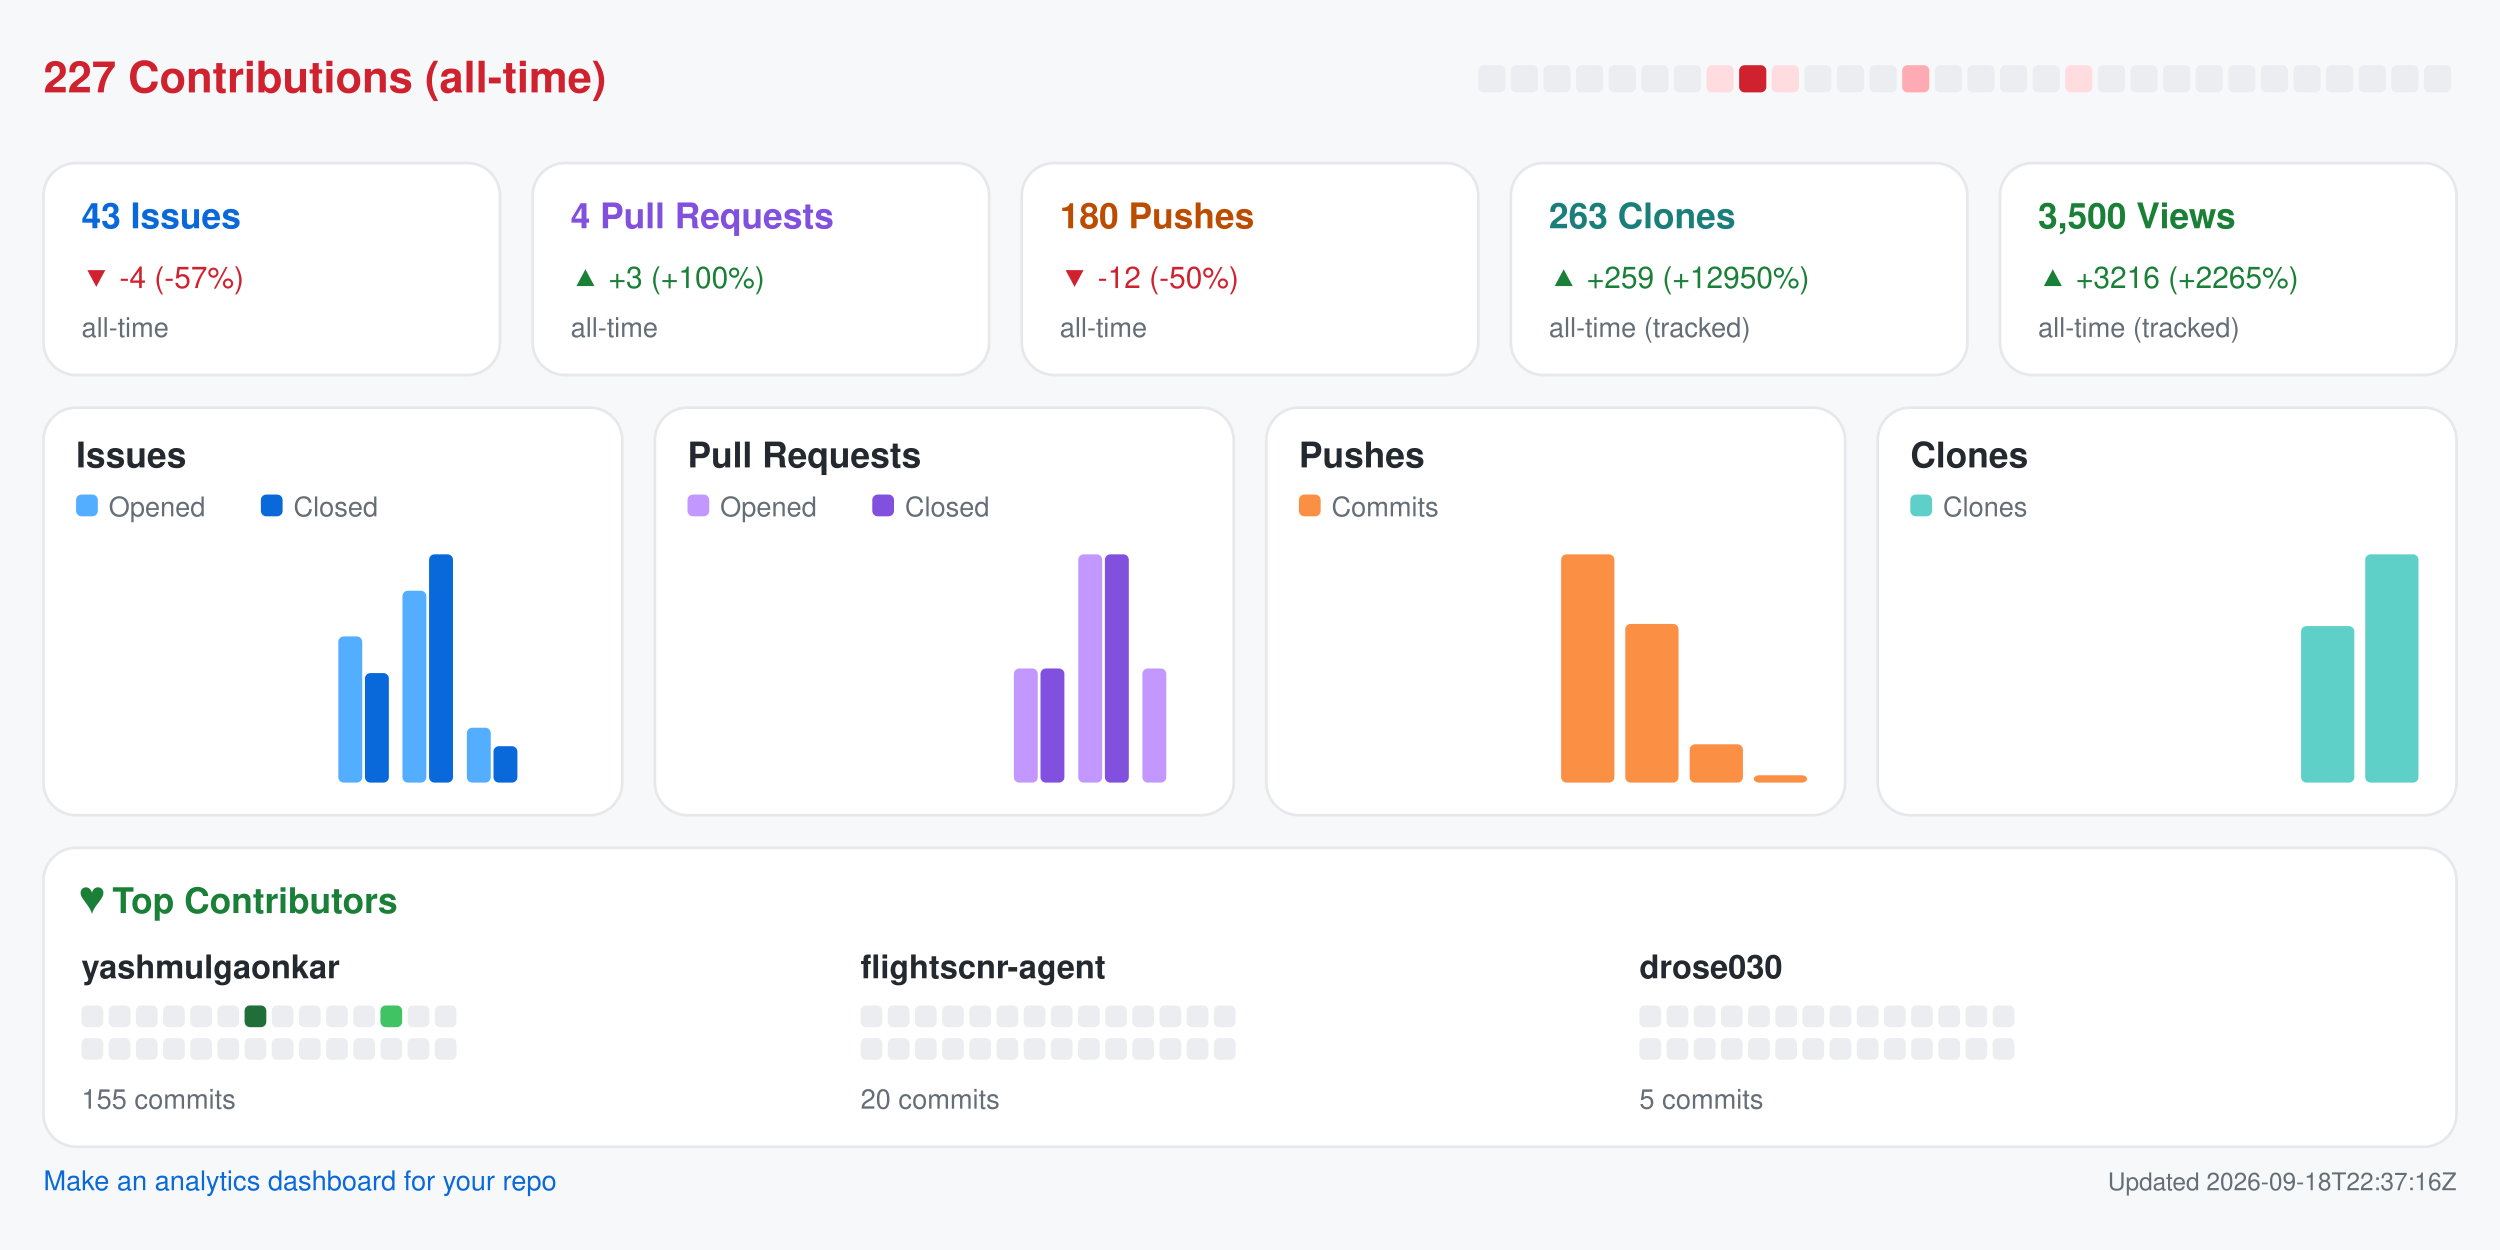
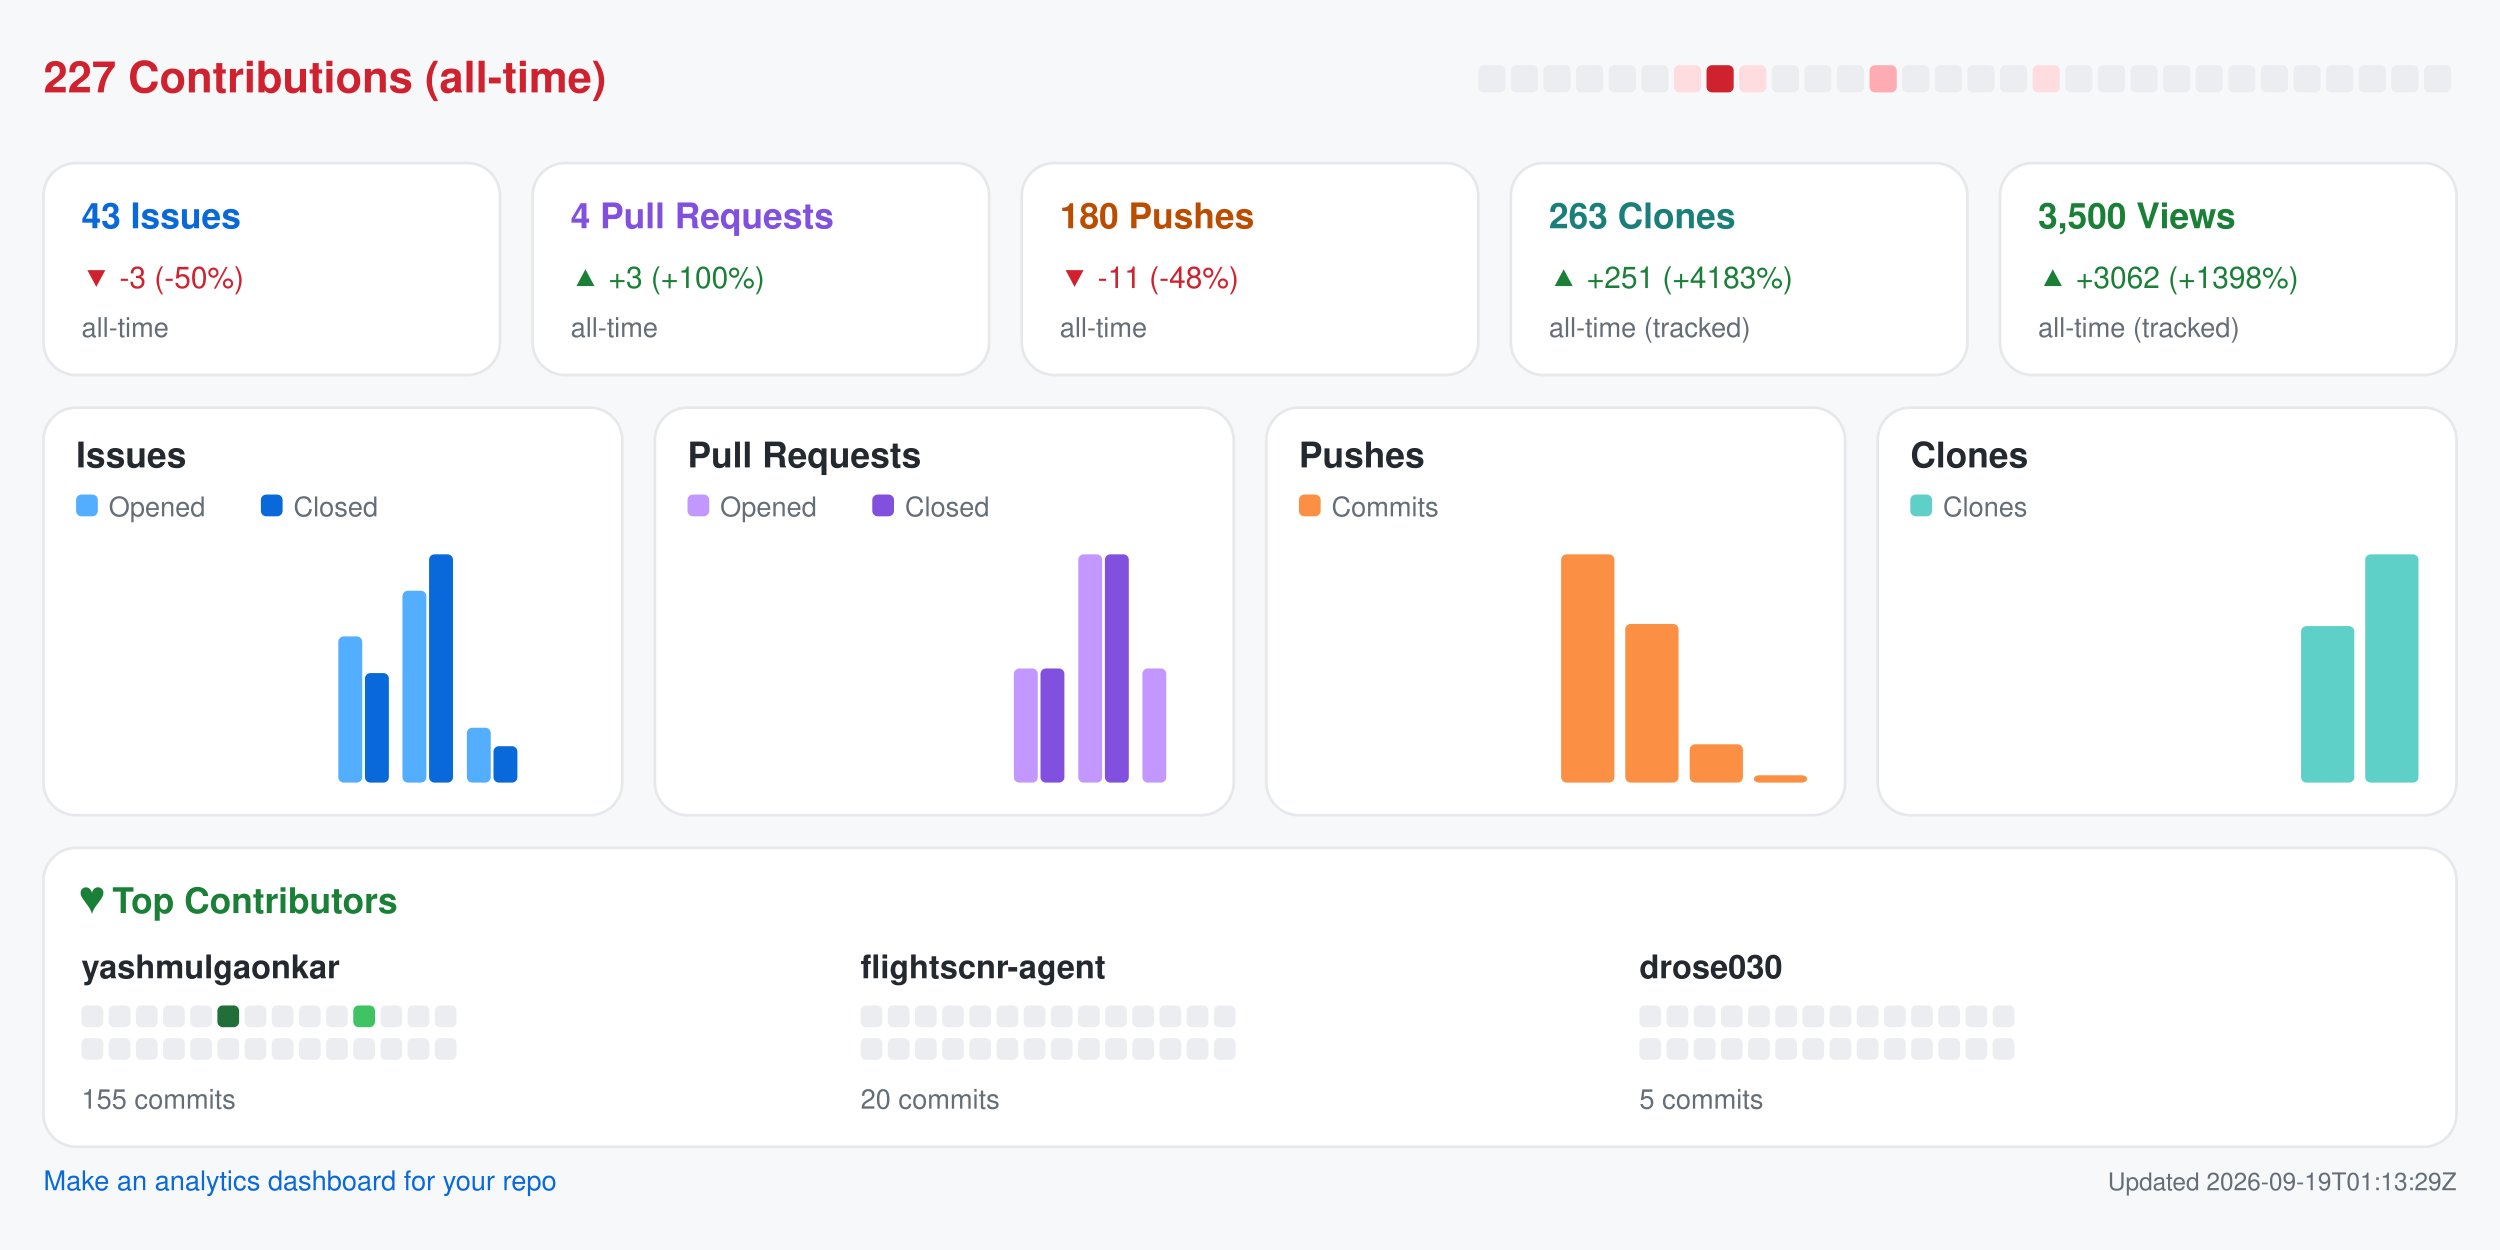
<svg xmlns="http://www.w3.org/2000/svg" width="920" height="460" viewBox="0 0 920 460" role="img" aria-label="Repository analytics for yashmulgaonkar/FlightScnr">
  <rect x="0.0" y="0.0" width="920.0" height="460.0" rx="0" fill="#f6f8fa" />
  <text x="16.0" y="34.0" fill="#cf222e" font-size="16" font-family="-apple-system,BlinkMacSystemFont,Segoe UI,Helvetica,Arial,sans-serif" font-weight="600" text-anchor="start">227 Contributions (all-time)</text>
  <rect x="544.0" y="24.0" width="10.0" height="10.0" rx="2" fill="#ebedf0" />
  <rect x="556.0" y="24.0" width="10.0" height="10.0" rx="2" fill="#ebedf0" />
  <rect x="568.0" y="24.0" width="10.0" height="10.0" rx="2" fill="#ebedf0" />
  <rect x="580.0" y="24.0" width="10.0" height="10.0" rx="2" fill="#ebedf0" />
  <rect x="592.0" y="24.0" width="10.0" height="10.0" rx="2" fill="#ebedf0" />
  <rect x="604.0" y="24.0" width="10.0" height="10.0" rx="2" fill="#ebedf0" />
-   <rect x="616.0" y="24.0" width="10.0" height="10.0" rx="2" fill="#ebedf0" />
-   <rect x="628.0" y="24.0" width="10.0" height="10.0" rx="2" fill="#ffdce0" />
-   <rect x="640.0" y="24.0" width="10.0" height="10.0" rx="2" fill="#cf222e" />
-   <rect x="652.0" y="24.0" width="10.0" height="10.0" rx="2" fill="#ffdce0" />
+   <rect x="616.0" y="24.0" width="10.0" height="10.0" rx="2" fill="#ffdce0" />
+   <rect x="628.0" y="24.0" width="10.0" height="10.0" rx="2" fill="#cf222e" />
+   <rect x="640.0" y="24.0" width="10.0" height="10.0" rx="2" fill="#ffdce0" />
+   <rect x="652.0" y="24.0" width="10.0" height="10.0" rx="2" fill="#ebedf0" />
  <rect x="664.0" y="24.0" width="10.0" height="10.0" rx="2" fill="#ebedf0" />
  <rect x="676.0" y="24.0" width="10.0" height="10.0" rx="2" fill="#ebedf0" />
-   <rect x="688.0" y="24.0" width="10.0" height="10.0" rx="2" fill="#ebedf0" />
-   <rect x="700.0" y="24.0" width="10.0" height="10.0" rx="2" fill="#ffabb3" />
+   <rect x="688.0" y="24.0" width="10.0" height="10.0" rx="2" fill="#ffabb3" />
+   <rect x="700.0" y="24.0" width="10.0" height="10.0" rx="2" fill="#ebedf0" />
  <rect x="712.0" y="24.0" width="10.0" height="10.0" rx="2" fill="#ebedf0" />
  <rect x="724.0" y="24.0" width="10.0" height="10.0" rx="2" fill="#ebedf0" />
  <rect x="736.0" y="24.0" width="10.0" height="10.0" rx="2" fill="#ebedf0" />
-   <rect x="748.0" y="24.0" width="10.0" height="10.0" rx="2" fill="#ebedf0" />
-   <rect x="760.0" y="24.0" width="10.0" height="10.0" rx="2" fill="#ffdce0" />
+   <rect x="748.0" y="24.0" width="10.0" height="10.0" rx="2" fill="#ffdce0" />
+   <rect x="760.0" y="24.0" width="10.0" height="10.0" rx="2" fill="#ebedf0" />
  <rect x="772.0" y="24.0" width="10.0" height="10.0" rx="2" fill="#ebedf0" />
  <rect x="784.0" y="24.0" width="10.0" height="10.0" rx="2" fill="#ebedf0" />
  <rect x="796.0" y="24.0" width="10.0" height="10.0" rx="2" fill="#ebedf0" />
  <rect x="808.0" y="24.0" width="10.0" height="10.0" rx="2" fill="#ebedf0" />
  <rect x="820.0" y="24.0" width="10.0" height="10.0" rx="2" fill="#ebedf0" />
  <rect x="832.0" y="24.0" width="10.0" height="10.0" rx="2" fill="#ebedf0" />
  <rect x="844.0" y="24.0" width="10.0" height="10.0" rx="2" fill="#ebedf0" />
  <rect x="856.0" y="24.0" width="10.0" height="10.0" rx="2" fill="#ebedf0" />
  <rect x="868.0" y="24.0" width="10.0" height="10.0" rx="2" fill="#ebedf0" />
  <rect x="880.0" y="24.0" width="10.0" height="10.0" rx="2" fill="#ebedf0" />
  <rect x="892.0" y="24.0" width="10.0" height="10.0" rx="2" fill="#ebedf0" />
  <rect x="16.0" y="60.0" width="168.0" height="78.0" rx="12" fill="#ffffff" stroke="#e6e8eb" />
  <text x="30.0" y="84.0" fill="#0969da" font-size="13" font-family="-apple-system,BlinkMacSystemFont,Segoe UI,Helvetica,Arial,sans-serif" font-weight="600" text-anchor="start">43 Issues</text>
-   <text x="30.0" y="106.0" fill="#cf222e" font-size="11" font-family="-apple-system,BlinkMacSystemFont,Segoe UI,Helvetica,Arial,sans-serif" font-weight="400" text-anchor="start">▼ -4 (-57%)</text>
+   <text x="30.0" y="106.0" fill="#cf222e" font-size="11" font-family="-apple-system,BlinkMacSystemFont,Segoe UI,Helvetica,Arial,sans-serif" font-weight="400" text-anchor="start">▼ -3 (-50%)</text>
  <text x="30.0" y="124.0" fill="#656d76" font-size="10" font-family="-apple-system,BlinkMacSystemFont,Segoe UI,Helvetica,Arial,sans-serif" font-weight="400" text-anchor="start">all-time</text>
  <rect x="196.0" y="60.0" width="168.0" height="78.0" rx="12" fill="#ffffff" stroke="#e6e8eb" />
  <text x="210.0" y="84.0" fill="#8250df" font-size="13" font-family="-apple-system,BlinkMacSystemFont,Segoe UI,Helvetica,Arial,sans-serif" font-weight="600" text-anchor="start">4 Pull Requests</text>
  <text x="210.0" y="106.0" fill="#1a7f37" font-size="11" font-family="-apple-system,BlinkMacSystemFont,Segoe UI,Helvetica,Arial,sans-serif" font-weight="400" text-anchor="start">▲ +3 (+100%)</text>
  <text x="210.0" y="124.0" fill="#656d76" font-size="10" font-family="-apple-system,BlinkMacSystemFont,Segoe UI,Helvetica,Arial,sans-serif" font-weight="400" text-anchor="start">all-time</text>
  <rect x="376.0" y="60.0" width="168.0" height="78.0" rx="12" fill="#ffffff" stroke="#e6e8eb" />
  <text x="390.0" y="84.0" fill="#bc4c00" font-size="13" font-family="-apple-system,BlinkMacSystemFont,Segoe UI,Helvetica,Arial,sans-serif" font-weight="600" text-anchor="start">180 Pushes</text>
-   <text x="390.0" y="106.0" fill="#cf222e" font-size="11" font-family="-apple-system,BlinkMacSystemFont,Segoe UI,Helvetica,Arial,sans-serif" font-weight="400" text-anchor="start">▼ -12 (-50%)</text>
+   <text x="390.0" y="106.0" fill="#cf222e" font-size="11" font-family="-apple-system,BlinkMacSystemFont,Segoe UI,Helvetica,Arial,sans-serif" font-weight="400" text-anchor="start">▼ -11 (-48%)</text>
  <text x="390.0" y="124.0" fill="#656d76" font-size="10" font-family="-apple-system,BlinkMacSystemFont,Segoe UI,Helvetica,Arial,sans-serif" font-weight="400" text-anchor="start">all-time</text>
  <rect x="556.0" y="60.0" width="168.0" height="78.0" rx="12" fill="#ffffff" stroke="#e6e8eb" />
  <text x="570.0" y="84.0" fill="#1a7f7a" font-size="13" font-family="-apple-system,BlinkMacSystemFont,Segoe UI,Helvetica,Arial,sans-serif" font-weight="600" text-anchor="start">263 Clones</text>
-   <text x="570.0" y="106.0" fill="#1a7f37" font-size="11" font-family="-apple-system,BlinkMacSystemFont,Segoe UI,Helvetica,Arial,sans-serif" font-weight="400" text-anchor="start">▲ +259 (+12950%)</text>
+   <text x="570.0" y="106.0" fill="#1a7f37" font-size="11" font-family="-apple-system,BlinkMacSystemFont,Segoe UI,Helvetica,Arial,sans-serif" font-weight="400" text-anchor="start">▲ +251 (+4183%)</text>
  <text x="570.0" y="124.0" fill="#656d76" font-size="10" font-family="-apple-system,BlinkMacSystemFont,Segoe UI,Helvetica,Arial,sans-serif" font-weight="400" text-anchor="start">all-time (tracked)</text>
  <rect x="736.0" y="60.0" width="168.0" height="78.0" rx="12" fill="#ffffff" stroke="#e6e8eb" />
  <text x="750.0" y="84.0" fill="#1a7f37" font-size="13" font-family="-apple-system,BlinkMacSystemFont,Segoe UI,Helvetica,Arial,sans-serif" font-weight="600" text-anchor="start">3,500 Views</text>
-   <text x="750.0" y="106.0" fill="#1a7f37" font-size="11" font-family="-apple-system,BlinkMacSystemFont,Segoe UI,Helvetica,Arial,sans-serif" font-weight="400" text-anchor="start">▲ +3216 (+2265%)</text>
+   <text x="750.0" y="106.0" fill="#1a7f37" font-size="11" font-family="-apple-system,BlinkMacSystemFont,Segoe UI,Helvetica,Arial,sans-serif" font-weight="400" text-anchor="start">▲ +3062 (+1398%)</text>
  <text x="750.0" y="124.0" fill="#656d76" font-size="10" font-family="-apple-system,BlinkMacSystemFont,Segoe UI,Helvetica,Arial,sans-serif" font-weight="400" text-anchor="start">all-time (tracked)</text>
  <rect x="16.0" y="150.0" width="213.0" height="150.0" rx="12" fill="#ffffff" stroke="#e6e8eb" />
  <text x="28.0" y="172.0" fill="#24292f" font-size="13" font-family="-apple-system,BlinkMacSystemFont,Segoe UI,Helvetica,Arial,sans-serif" font-weight="600" text-anchor="start">Issues</text>
  <rect x="28.0" y="182.0" width="8.0" height="8.0" rx="2" fill="#54aeff" />
  <text x="40.0" y="190.0" fill="#656d76" font-size="10" font-family="-apple-system,BlinkMacSystemFont,Segoe UI,Helvetica,Arial,sans-serif" font-weight="400" text-anchor="start">Opened</text>
  <rect x="96.0" y="182.0" width="8.0" height="8.0" rx="2" fill="#0969da" />
  <text x="108.0" y="190.0" fill="#656d76" font-size="10" font-family="-apple-system,BlinkMacSystemFont,Segoe UI,Helvetica,Arial,sans-serif" font-weight="400" text-anchor="start">Closed</text>
  <rect x="30.0" y="288.0" width="8.8" height="0.0" rx="2" fill="#54aeff" />
  <rect x="39.8" y="288.0" width="8.8" height="0.0" rx="2" fill="#0969da" />
  <rect x="53.6" y="288.0" width="8.8" height="0.0" rx="2" fill="#54aeff" />
  <rect x="63.4" y="288.0" width="8.8" height="0.0" rx="2" fill="#0969da" />
  <rect x="77.2" y="288.0" width="8.8" height="0.0" rx="2" fill="#54aeff" />
  <rect x="87.1" y="288.0" width="8.8" height="0.0" rx="2" fill="#0969da" />
  <rect x="100.9" y="288.0" width="8.8" height="0.0" rx="2" fill="#54aeff" />
  <rect x="110.7" y="288.0" width="8.8" height="0.0" rx="2" fill="#0969da" />
  <rect x="124.5" y="234.2" width="8.8" height="53.8" rx="2" fill="#54aeff" />
  <rect x="134.3" y="247.7" width="8.8" height="40.3" rx="2" fill="#0969da" />
  <rect x="148.1" y="217.4" width="8.8" height="70.6" rx="2" fill="#54aeff" />
  <rect x="157.9" y="204.0" width="8.8" height="84.0" rx="2" fill="#0969da" />
  <rect x="171.8" y="267.8" width="8.8" height="20.2" rx="2" fill="#54aeff" />
  <rect x="181.6" y="274.6" width="8.8" height="13.4" rx="2" fill="#0969da" />
  <rect x="195.4" y="288.0" width="8.8" height="0.0" rx="2" fill="#54aeff" />
  <rect x="205.2" y="288.0" width="8.8" height="0.0" rx="2" fill="#0969da" />
  <rect x="241.0" y="150.0" width="213.0" height="150.0" rx="12" fill="#ffffff" stroke="#e6e8eb" />
  <text x="253.0" y="172.0" fill="#24292f" font-size="13" font-family="-apple-system,BlinkMacSystemFont,Segoe UI,Helvetica,Arial,sans-serif" font-weight="600" text-anchor="start">Pull Requests</text>
  <rect x="253.0" y="182.0" width="8.0" height="8.0" rx="2" fill="#c297ff" />
  <text x="265.0" y="190.0" fill="#656d76" font-size="10" font-family="-apple-system,BlinkMacSystemFont,Segoe UI,Helvetica,Arial,sans-serif" font-weight="400" text-anchor="start">Opened</text>
  <rect x="321.0" y="182.0" width="8.0" height="8.0" rx="2" fill="#8250df" />
  <text x="333.0" y="190.0" fill="#656d76" font-size="10" font-family="-apple-system,BlinkMacSystemFont,Segoe UI,Helvetica,Arial,sans-serif" font-weight="400" text-anchor="start">Closed</text>
  <rect x="255.0" y="288.0" width="8.8" height="0.0" rx="2" fill="#c297ff" />
  <rect x="264.8" y="288.0" width="8.8" height="0.0" rx="2" fill="#8250df" />
  <rect x="278.6" y="288.0" width="8.8" height="0.0" rx="2" fill="#c297ff" />
  <rect x="288.4" y="288.0" width="8.8" height="0.0" rx="2" fill="#8250df" />
  <rect x="302.2" y="288.0" width="8.8" height="0.0" rx="2" fill="#c297ff" />
  <rect x="312.1" y="288.0" width="8.8" height="0.0" rx="2" fill="#8250df" />
  <rect x="325.9" y="288.0" width="8.8" height="0.0" rx="2" fill="#c297ff" />
  <rect x="335.7" y="288.0" width="8.8" height="0.0" rx="2" fill="#8250df" />
  <rect x="349.5" y="288.0" width="8.8" height="0.0" rx="2" fill="#c297ff" />
  <rect x="359.3" y="288.0" width="8.8" height="0.0" rx="2" fill="#8250df" />
  <rect x="373.1" y="246.0" width="8.8" height="42.0" rx="2" fill="#c297ff" />
  <rect x="382.9" y="246.0" width="8.8" height="42.0" rx="2" fill="#8250df" />
  <rect x="396.8" y="204.0" width="8.8" height="84.0" rx="2" fill="#c297ff" />
  <rect x="406.6" y="204.0" width="8.8" height="84.0" rx="2" fill="#8250df" />
  <rect x="420.4" y="246.0" width="8.8" height="42.0" rx="2" fill="#c297ff" />
  <rect x="430.2" y="288.0" width="8.8" height="0.0" rx="2" fill="#8250df" />
  <rect x="466.0" y="150.0" width="213.0" height="150.0" rx="12" fill="#ffffff" stroke="#e6e8eb" />
  <text x="478.0" y="172.0" fill="#24292f" font-size="13" font-family="-apple-system,BlinkMacSystemFont,Segoe UI,Helvetica,Arial,sans-serif" font-weight="600" text-anchor="start">Pushes</text>
  <rect x="478.0" y="182.0" width="8.0" height="8.0" rx="2" fill="#fb8f44" />
  <text x="490.0" y="190.0" fill="#656d76" font-size="10" font-family="-apple-system,BlinkMacSystemFont,Segoe UI,Helvetica,Arial,sans-serif" font-weight="400" text-anchor="start">Commits</text>
  <rect x="480.0" y="288.0" width="19.6" height="0.0" rx="2" fill="#fb8f44" />
  <rect x="503.6" y="288.0" width="19.6" height="0.0" rx="2" fill="#fb8f44" />
  <rect x="527.2" y="288.0" width="19.6" height="0.0" rx="2" fill="#fb8f44" />
  <rect x="550.9" y="288.0" width="19.6" height="0.0" rx="2" fill="#fb8f44" />
  <rect x="574.5" y="204.0" width="19.6" height="84.0" rx="2" fill="#fb8f44" />
  <rect x="598.1" y="229.6" width="19.6" height="58.4" rx="2" fill="#fb8f44" />
  <rect x="621.8" y="273.9" width="19.6" height="14.1" rx="2" fill="#fb8f44" />
  <rect x="645.4" y="285.3" width="19.6" height="2.7" rx="2" fill="#fb8f44" />
  <rect x="691.0" y="150.0" width="213.0" height="150.0" rx="12" fill="#ffffff" stroke="#e6e8eb" />
  <text x="703.0" y="172.0" fill="#24292f" font-size="13" font-family="-apple-system,BlinkMacSystemFont,Segoe UI,Helvetica,Arial,sans-serif" font-weight="600" text-anchor="start">Clones</text>
  <rect x="703.0" y="182.0" width="8.0" height="8.0" rx="2" fill="#5fd0c8" />
  <text x="715.0" y="190.0" fill="#656d76" font-size="10" font-family="-apple-system,BlinkMacSystemFont,Segoe UI,Helvetica,Arial,sans-serif" font-weight="400" text-anchor="start">Clones</text>
  <rect x="705.0" y="288.0" width="19.6" height="0.0" rx="2" fill="#5fd0c8" />
  <rect x="728.6" y="288.0" width="19.6" height="0.0" rx="2" fill="#5fd0c8" />
  <rect x="752.2" y="288.0" width="19.6" height="0.0" rx="2" fill="#5fd0c8" />
  <rect x="775.9" y="288.0" width="19.6" height="0.0" rx="2" fill="#5fd0c8" />
  <rect x="799.5" y="288.0" width="19.6" height="0.0" rx="2" fill="#5fd0c8" />
  <rect x="823.1" y="288.0" width="19.6" height="0.0" rx="2" fill="#5fd0c8" />
  <rect x="846.8" y="230.4" width="19.6" height="57.6" rx="2" fill="#5fd0c8" />
  <rect x="870.4" y="204.0" width="19.6" height="84.0" rx="2" fill="#5fd0c8" />
  <rect x="16.0" y="312.0" width="888.0" height="110.0" rx="12" fill="#ffffff" stroke="#e6e8eb" />
  <text x="30.0" y="336.0" fill="#1a7f37" font-size="13" font-family="-apple-system,BlinkMacSystemFont,Segoe UI,Helvetica,Arial,sans-serif" font-weight="600" text-anchor="start">♥  Top Contributors</text>
  <text x="30.0" y="360.0" fill="#24292f" font-size="12" font-family="-apple-system,BlinkMacSystemFont,Segoe UI,Helvetica,Arial,sans-serif" font-weight="600" text-anchor="start">yashmulgaonkar</text>
  <rect x="30.0" y="370.0" width="8.0" height="8.0" rx="2" fill="#ebedf0" />
  <rect x="40.0" y="370.0" width="8.0" height="8.0" rx="2" fill="#ebedf0" />
  <rect x="50.0" y="370.0" width="8.0" height="8.0" rx="2" fill="#ebedf0" />
  <rect x="60.0" y="370.0" width="8.0" height="8.0" rx="2" fill="#ebedf0" />
  <rect x="70.0" y="370.0" width="8.0" height="8.0" rx="2" fill="#ebedf0" />
-   <rect x="80.0" y="370.0" width="8.0" height="8.0" rx="2" fill="#ebedf0" />
-   <rect x="90.0" y="370.0" width="8.0" height="8.0" rx="2" fill="#216e39" />
+   <rect x="80.0" y="370.0" width="8.0" height="8.0" rx="2" fill="#216e39" />
+   <rect x="90.0" y="370.0" width="8.0" height="8.0" rx="2" fill="#ebedf0" />
  <rect x="100.0" y="370.0" width="8.0" height="8.0" rx="2" fill="#ebedf0" />
  <rect x="110.0" y="370.0" width="8.0" height="8.0" rx="2" fill="#ebedf0" />
  <rect x="120.0" y="370.0" width="8.0" height="8.0" rx="2" fill="#ebedf0" />
-   <rect x="130.0" y="370.0" width="8.0" height="8.0" rx="2" fill="#ebedf0" />
-   <rect x="140.0" y="370.0" width="8.0" height="8.0" rx="2" fill="#40c463" />
+   <rect x="130.0" y="370.0" width="8.0" height="8.0" rx="2" fill="#40c463" />
+   <rect x="140.0" y="370.0" width="8.0" height="8.0" rx="2" fill="#ebedf0" />
  <rect x="150.0" y="370.0" width="8.0" height="8.0" rx="2" fill="#ebedf0" />
  <rect x="160.0" y="370.0" width="8.0" height="8.0" rx="2" fill="#ebedf0" />
  <rect x="30.0" y="382.0" width="8.0" height="8.0" rx="2" fill="#ebedf0" />
  <rect x="40.0" y="382.0" width="8.0" height="8.0" rx="2" fill="#ebedf0" />
  <rect x="50.0" y="382.0" width="8.0" height="8.0" rx="2" fill="#ebedf0" />
  <rect x="60.0" y="382.0" width="8.0" height="8.0" rx="2" fill="#ebedf0" />
  <rect x="70.0" y="382.0" width="8.0" height="8.0" rx="2" fill="#ebedf0" />
  <rect x="80.0" y="382.0" width="8.0" height="8.0" rx="2" fill="#ebedf0" />
  <rect x="90.0" y="382.0" width="8.0" height="8.0" rx="2" fill="#ebedf0" />
  <rect x="100.0" y="382.0" width="8.0" height="8.0" rx="2" fill="#ebedf0" />
  <rect x="110.0" y="382.0" width="8.0" height="8.0" rx="2" fill="#ebedf0" />
  <rect x="120.0" y="382.0" width="8.0" height="8.0" rx="2" fill="#ebedf0" />
  <rect x="130.0" y="382.0" width="8.0" height="8.0" rx="2" fill="#ebedf0" />
  <rect x="140.0" y="382.0" width="8.0" height="8.0" rx="2" fill="#ebedf0" />
  <rect x="150.0" y="382.0" width="8.0" height="8.0" rx="2" fill="#ebedf0" />
  <rect x="160.0" y="382.0" width="8.0" height="8.0" rx="2" fill="#ebedf0" />
  <text x="30.0" y="408.0" fill="#656d76" font-size="10" font-family="-apple-system,BlinkMacSystemFont,Segoe UI,Helvetica,Arial,sans-serif" font-weight="400" text-anchor="start">155 commits</text>
  <text x="316.7" y="360.0" fill="#24292f" font-size="12" font-family="-apple-system,BlinkMacSystemFont,Segoe UI,Helvetica,Arial,sans-serif" font-weight="600" text-anchor="start">flightscnr-agent</text>
  <rect x="316.7" y="370.0" width="8.0" height="8.0" rx="2" fill="#ebedf0" />
  <rect x="326.7" y="370.0" width="8.0" height="8.0" rx="2" fill="#ebedf0" />
  <rect x="336.7" y="370.0" width="8.0" height="8.0" rx="2" fill="#ebedf0" />
  <rect x="346.7" y="370.0" width="8.0" height="8.0" rx="2" fill="#ebedf0" />
  <rect x="356.7" y="370.0" width="8.0" height="8.0" rx="2" fill="#ebedf0" />
  <rect x="366.7" y="370.0" width="8.0" height="8.0" rx="2" fill="#ebedf0" />
  <rect x="376.7" y="370.0" width="8.0" height="8.0" rx="2" fill="#ebedf0" />
  <rect x="386.7" y="370.0" width="8.0" height="8.0" rx="2" fill="#ebedf0" />
  <rect x="396.7" y="370.0" width="8.0" height="8.0" rx="2" fill="#ebedf0" />
  <rect x="406.7" y="370.0" width="8.0" height="8.0" rx="2" fill="#ebedf0" />
  <rect x="416.7" y="370.0" width="8.0" height="8.0" rx="2" fill="#ebedf0" />
  <rect x="426.7" y="370.0" width="8.0" height="8.0" rx="2" fill="#ebedf0" />
  <rect x="436.7" y="370.0" width="8.0" height="8.0" rx="2" fill="#ebedf0" />
  <rect x="446.7" y="370.0" width="8.0" height="8.0" rx="2" fill="#ebedf0" />
  <rect x="316.7" y="382.0" width="8.0" height="8.0" rx="2" fill="#ebedf0" />
  <rect x="326.7" y="382.0" width="8.0" height="8.0" rx="2" fill="#ebedf0" />
  <rect x="336.7" y="382.0" width="8.0" height="8.0" rx="2" fill="#ebedf0" />
  <rect x="346.7" y="382.0" width="8.0" height="8.0" rx="2" fill="#ebedf0" />
  <rect x="356.7" y="382.0" width="8.0" height="8.0" rx="2" fill="#ebedf0" />
  <rect x="366.7" y="382.0" width="8.0" height="8.0" rx="2" fill="#ebedf0" />
  <rect x="376.7" y="382.0" width="8.0" height="8.0" rx="2" fill="#ebedf0" />
  <rect x="386.7" y="382.0" width="8.0" height="8.0" rx="2" fill="#ebedf0" />
  <rect x="396.7" y="382.0" width="8.0" height="8.0" rx="2" fill="#ebedf0" />
  <rect x="406.7" y="382.0" width="8.0" height="8.0" rx="2" fill="#ebedf0" />
  <rect x="416.7" y="382.0" width="8.0" height="8.0" rx="2" fill="#ebedf0" />
  <rect x="426.7" y="382.0" width="8.0" height="8.0" rx="2" fill="#ebedf0" />
  <rect x="436.7" y="382.0" width="8.0" height="8.0" rx="2" fill="#ebedf0" />
  <rect x="446.7" y="382.0" width="8.0" height="8.0" rx="2" fill="#ebedf0" />
  <text x="316.7" y="408.0" fill="#656d76" font-size="10" font-family="-apple-system,BlinkMacSystemFont,Segoe UI,Helvetica,Arial,sans-serif" font-weight="400" text-anchor="start">20 commits</text>
  <text x="603.3" y="360.0" fill="#24292f" font-size="12" font-family="-apple-system,BlinkMacSystemFont,Segoe UI,Helvetica,Arial,sans-serif" font-weight="600" text-anchor="start">drose030</text>
  <rect x="603.3" y="370.0" width="8.0" height="8.0" rx="2" fill="#ebedf0" />
  <rect x="613.3" y="370.0" width="8.0" height="8.0" rx="2" fill="#ebedf0" />
  <rect x="623.3" y="370.0" width="8.0" height="8.0" rx="2" fill="#ebedf0" />
  <rect x="633.3" y="370.0" width="8.0" height="8.0" rx="2" fill="#ebedf0" />
  <rect x="643.3" y="370.0" width="8.0" height="8.0" rx="2" fill="#ebedf0" />
  <rect x="653.3" y="370.0" width="8.0" height="8.0" rx="2" fill="#ebedf0" />
  <rect x="663.3" y="370.0" width="8.0" height="8.0" rx="2" fill="#ebedf0" />
  <rect x="673.3" y="370.0" width="8.0" height="8.0" rx="2" fill="#ebedf0" />
  <rect x="683.3" y="370.0" width="8.0" height="8.0" rx="2" fill="#ebedf0" />
  <rect x="693.3" y="370.0" width="8.0" height="8.0" rx="2" fill="#ebedf0" />
  <rect x="703.3" y="370.0" width="8.0" height="8.0" rx="2" fill="#ebedf0" />
  <rect x="713.3" y="370.0" width="8.0" height="8.0" rx="2" fill="#ebedf0" />
  <rect x="723.3" y="370.0" width="8.0" height="8.0" rx="2" fill="#ebedf0" />
  <rect x="733.3" y="370.0" width="8.0" height="8.0" rx="2" fill="#ebedf0" />
  <rect x="603.3" y="382.0" width="8.0" height="8.0" rx="2" fill="#ebedf0" />
  <rect x="613.3" y="382.0" width="8.0" height="8.0" rx="2" fill="#ebedf0" />
  <rect x="623.3" y="382.0" width="8.0" height="8.0" rx="2" fill="#ebedf0" />
  <rect x="633.3" y="382.0" width="8.0" height="8.0" rx="2" fill="#ebedf0" />
  <rect x="643.3" y="382.0" width="8.0" height="8.0" rx="2" fill="#ebedf0" />
  <rect x="653.3" y="382.0" width="8.0" height="8.0" rx="2" fill="#ebedf0" />
  <rect x="663.3" y="382.0" width="8.0" height="8.0" rx="2" fill="#ebedf0" />
  <rect x="673.3" y="382.0" width="8.0" height="8.0" rx="2" fill="#ebedf0" />
  <rect x="683.3" y="382.0" width="8.0" height="8.0" rx="2" fill="#ebedf0" />
  <rect x="693.3" y="382.0" width="8.0" height="8.0" rx="2" fill="#ebedf0" />
  <rect x="703.3" y="382.0" width="8.0" height="8.0" rx="2" fill="#ebedf0" />
  <rect x="713.3" y="382.0" width="8.0" height="8.0" rx="2" fill="#ebedf0" />
  <rect x="723.3" y="382.0" width="8.0" height="8.0" rx="2" fill="#ebedf0" />
  <rect x="733.3" y="382.0" width="8.0" height="8.0" rx="2" fill="#ebedf0" />
  <text x="603.3" y="408.0" fill="#656d76" font-size="10" font-family="-apple-system,BlinkMacSystemFont,Segoe UI,Helvetica,Arial,sans-serif" font-weight="400" text-anchor="start">5 commits</text>
  <a href="https://github.com/yashmulgaonkar/repo-analytics" target="_blank" rel="noopener noreferrer">
    <text x="16.0" y="438.0" fill="#0969da" font-size="10" font-family="-apple-system,BlinkMacSystemFont,Segoe UI,Helvetica,Arial,sans-serif" font-weight="400" text-anchor="start">Make an analytics dashboard for your repo</text>
  </a>
-   <text x="904.0" y="438.0" fill="#656d76" font-size="9" font-family="-apple-system,BlinkMacSystemFont,Segoe UI,Helvetica,Arial,sans-serif" font-weight="400" text-anchor="end">Updated 2026-09-18T22:37:16Z</text>
+   <text x="904.0" y="438.0" fill="#656d76" font-size="9" font-family="-apple-system,BlinkMacSystemFont,Segoe UI,Helvetica,Arial,sans-serif" font-weight="400" text-anchor="end">Updated 2026-09-19T01:13:29Z</text>
</svg>
